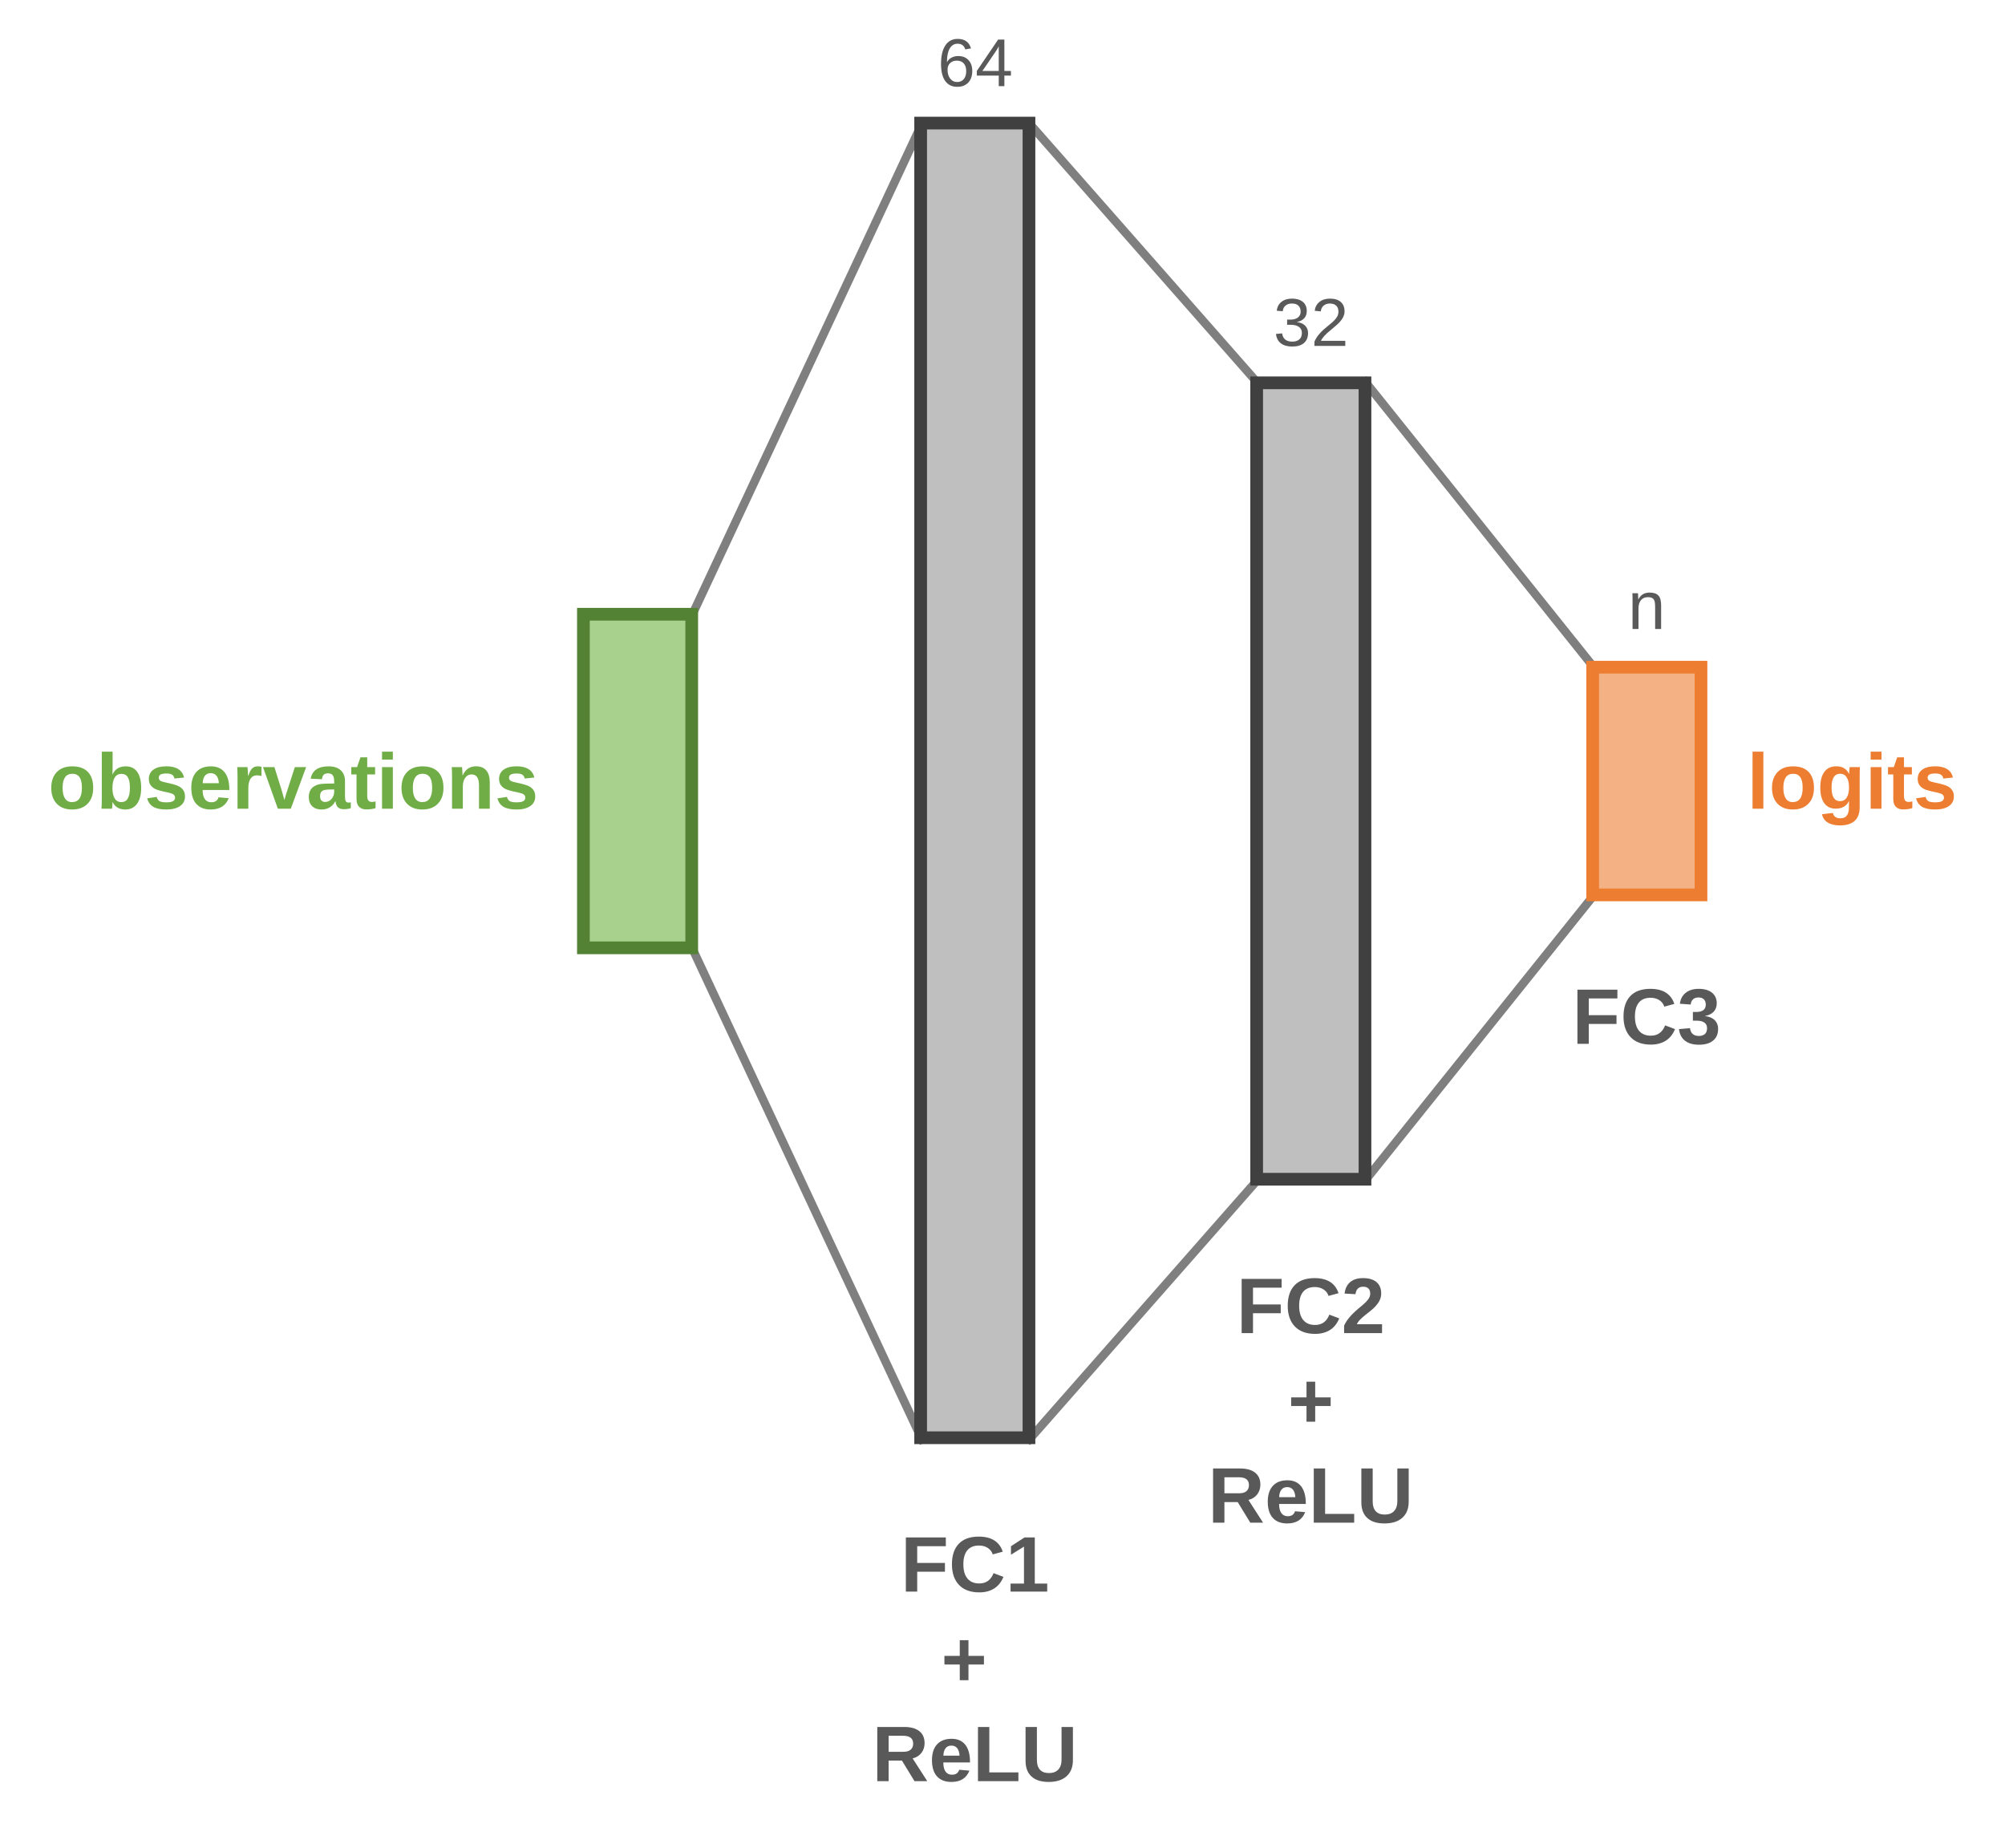
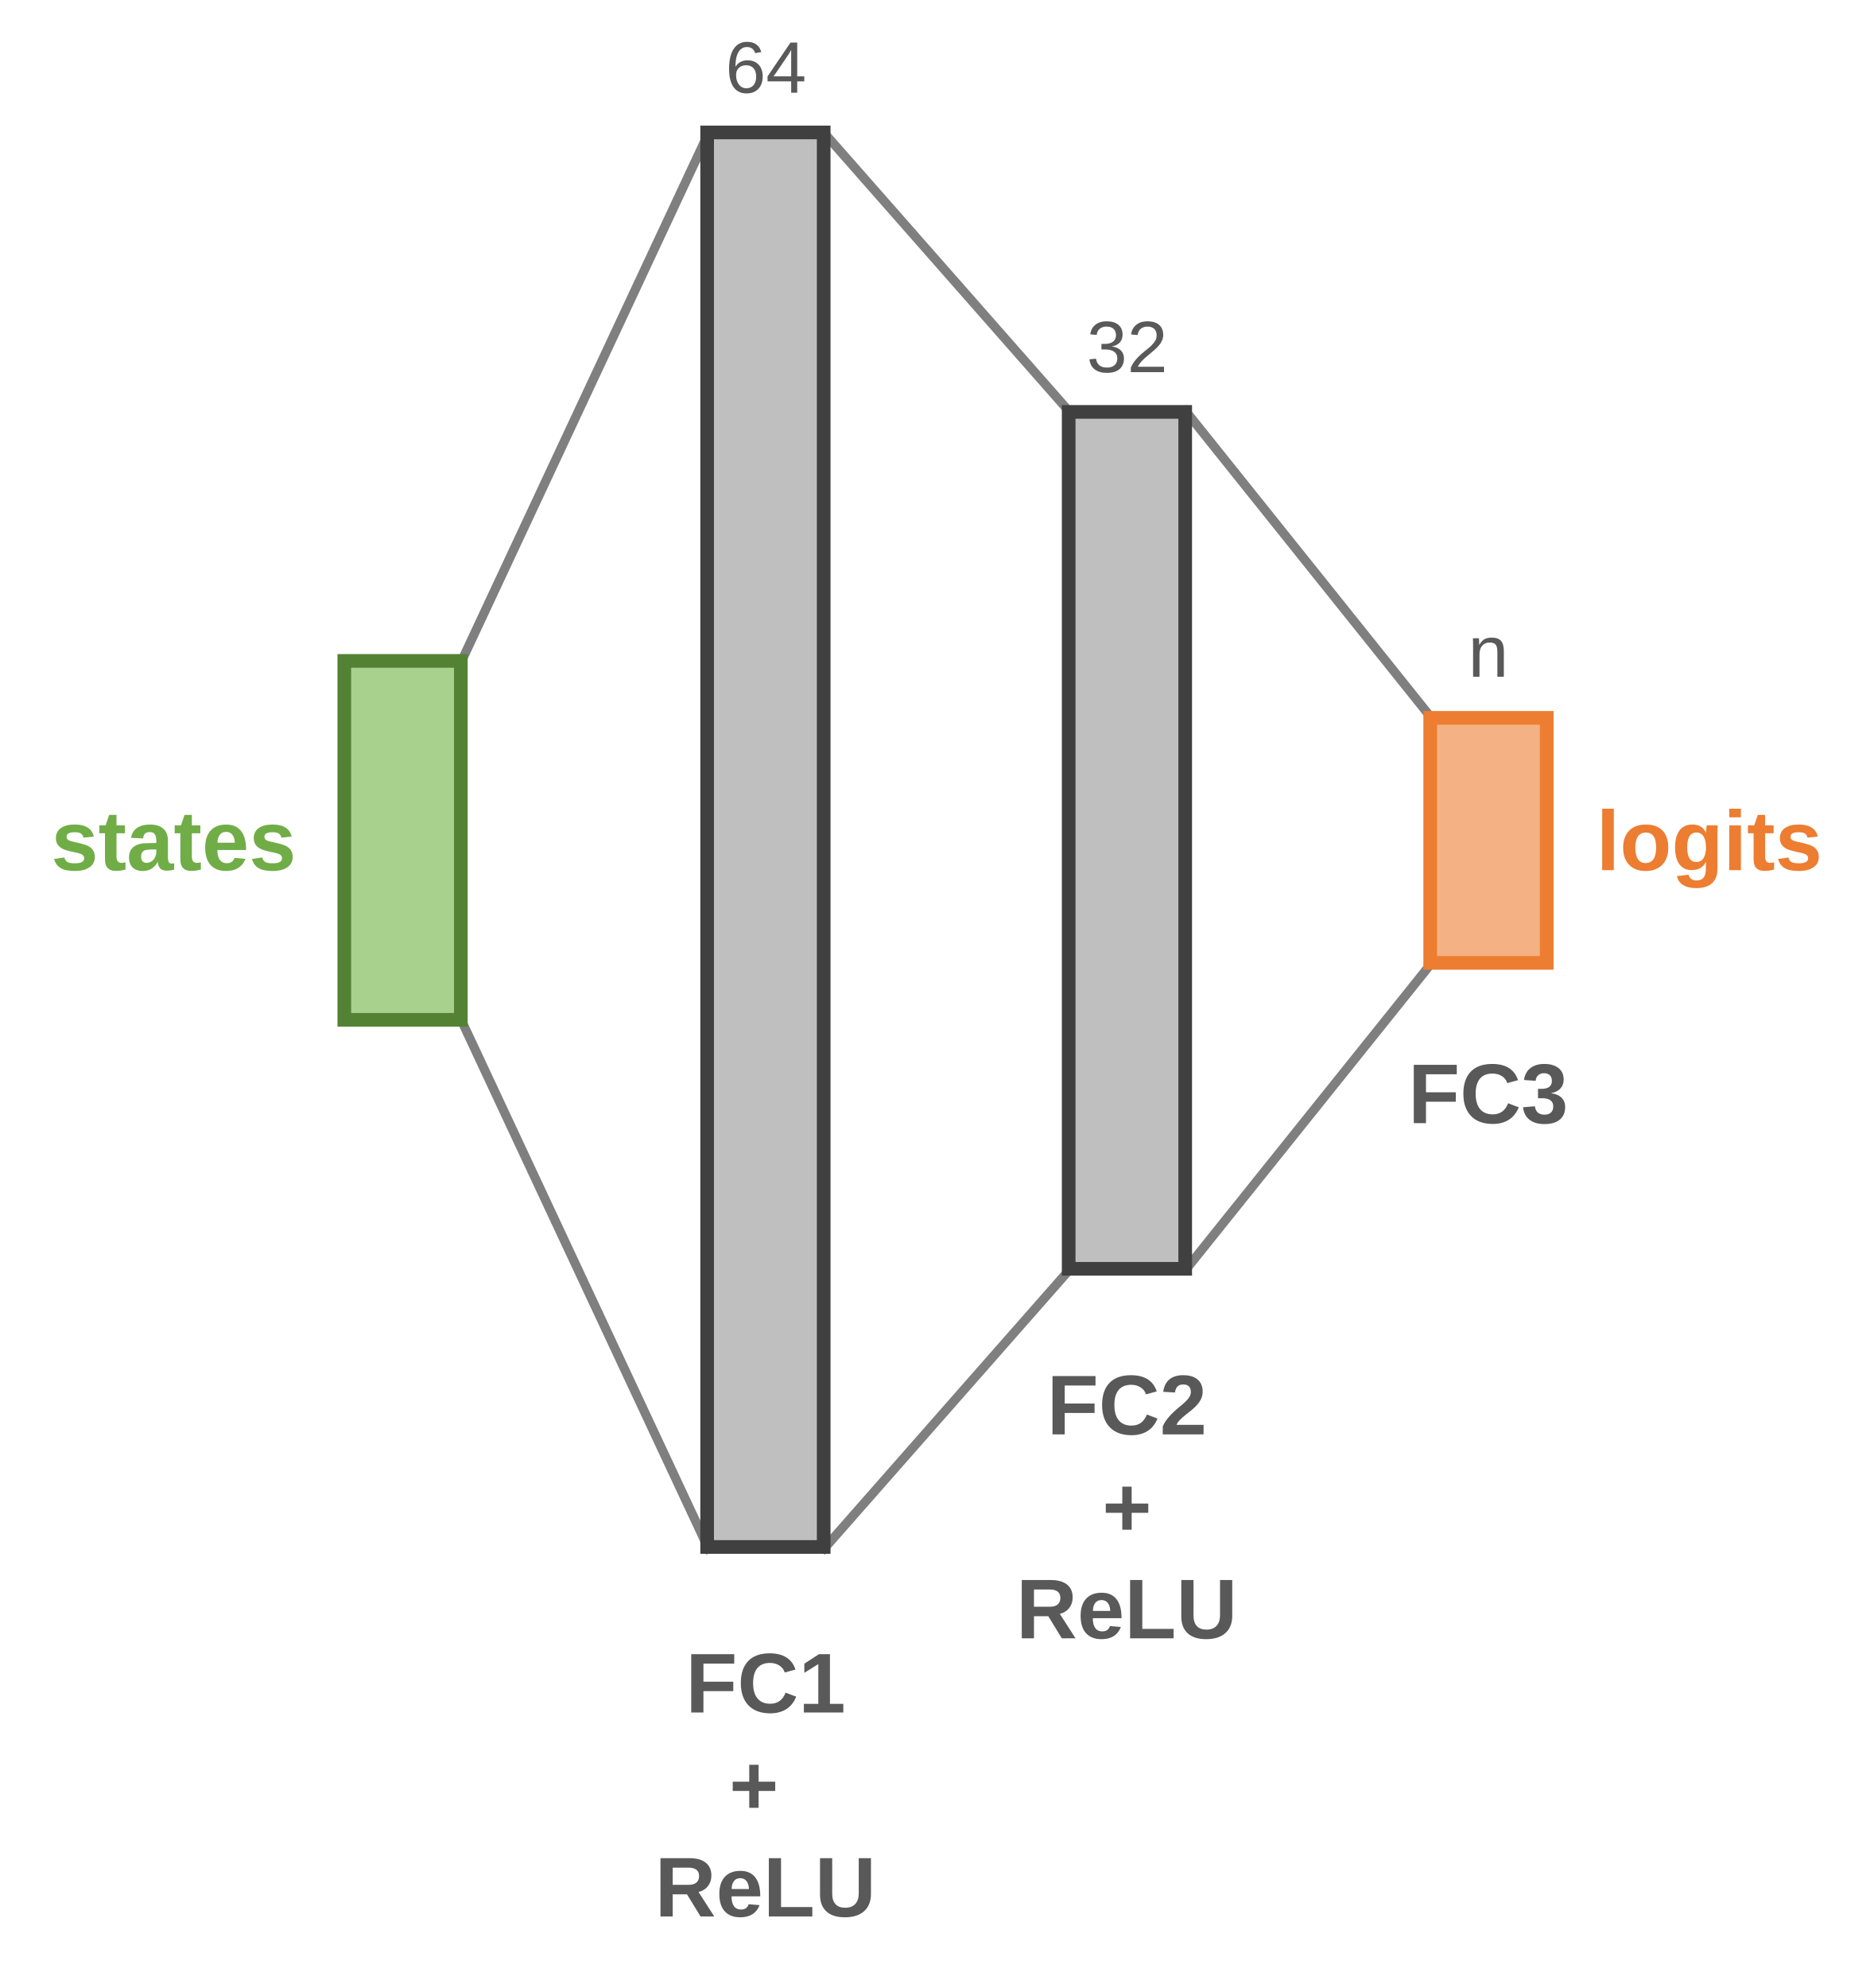
- <svg xmlns="http://www.w3.org/2000/svg" width="1629" height="1501" xml:space="preserve" overflow="hidden">
-   <g transform="translate(-4224 -933)">
+ <svg xmlns="http://www.w3.org/2000/svg" width="1415" height="1501" xml:space="preserve" overflow="hidden">
+   <defs>
+     <clipPath id="clip0">
+       <rect x="4438" y="933" width="1415" height="1501" />
+     </clipPath>
+   </defs>
+   <g clip-path="url(#clip0)" transform="translate(-4438 -933)">
    <path d="M5333.5 1243.5 5518.76 1474.88" stroke="#7F7F7F" stroke-width="6.875" stroke-linecap="square" stroke-miterlimit="8" stroke-dasharray="20.625 6.875" fill="none" fill-rule="evenodd" />
    <path d="M0 0 185.262 231.078" stroke="#7F7F7F" stroke-width="6.875" stroke-linecap="square" stroke-miterlimit="8" stroke-dasharray="20.625 6.875" fill="none" fill-rule="evenodd" transform="matrix(-1 0 0 1 5518.76 1660.5)" />
    <path d="M0 0 185.263 210.592" stroke="#7F7F7F" stroke-width="6.875" stroke-linecap="square" stroke-miterlimit="8" stroke-dasharray="20.625 6.875" fill="none" fill-rule="evenodd" transform="matrix(-1 0 0 1 5245.76 1891.5)" />
    <path d="M5060.5 1033.5 5245.76 1244.09" stroke="#7F7F7F" stroke-width="6.875" stroke-linecap="square" stroke-miterlimit="8" stroke-dasharray="20.625 6.875" fill="none" fill-rule="evenodd" />
    <path d="M0 0 186.511 398.782" stroke="#7F7F7F" stroke-width="6.875" stroke-linecap="square" stroke-miterlimit="8" stroke-dasharray="20.625 6.875" fill="none" fill-rule="evenodd" transform="matrix(-1 0 0 1 4973.01 1033.5)" />
    <path d="M4786.5 1703.5 4973.01 2102.28" stroke="#7F7F7F" stroke-width="6.875" stroke-linecap="square" stroke-miterlimit="8" stroke-dasharray="20.625 6.875" fill="none" fill-rule="evenodd" />
    <rect x="4972" y="1033" width="88" height="1068" stroke="#404040" stroke-width="10.312" stroke-miterlimit="8" fill="#BFBFBF" />
    <rect x="5245" y="1244" width="88" height="647" stroke="#404040" stroke-width="10.312" stroke-miterlimit="8" fill="#BFBFBF" />
    <text fill="#595959" font-family="Arial,Arial_MSFontService,sans-serif" font-weight="700" font-size="64" transform="matrix(1 0 0 1 4955.7 2226)">FC1</text>
    <text fill="#595959" font-family="Arial,Arial_MSFontService,sans-serif" font-weight="700" font-size="64" transform="matrix(1 0 0 1 4988.63 2303)">+ </text>
    <text fill="#595959" font-family="Arial,Arial_MSFontService,sans-serif" font-weight="700" font-size="64" transform="matrix(1 0 0 1 4932.48 2380)">ReLU</text>
    <text fill="#595959" font-family="Arial,Arial_MSFontService,sans-serif" font-weight="700" font-size="64" transform="matrix(1 0 0 1 5228.52 2016)">FC2</text>
    <text fill="#595959" font-family="Arial,Arial_MSFontService,sans-serif" font-weight="700" font-size="64" transform="matrix(1 0 0 1 5270.34 2093)">+</text>
    <text fill="#595959" font-family="Arial,Arial_MSFontService,sans-serif" font-weight="700" font-size="64" transform="matrix(1 0 0 1 5205.3 2170)">ReLU</text>
    <text fill="#595959" font-family="Arial,Arial_MSFontService,sans-serif" font-weight="700" font-size="64" transform="matrix(1 0 0 1 5501.33 1781)">FC3</text>
    <rect x="4698" y="1432" width="88" height="271" stroke="#548235" stroke-width="10.312" stroke-miterlimit="8" fill="#A9D18E" />
    <rect x="5518" y="1475" width="88" height="185" stroke="#ED7D31" stroke-width="10.312" stroke-miterlimit="8" fill="#F4B183" />
-     <text fill="#70AD47" font-family="Arial,Arial_MSFontService,sans-serif" font-weight="700" font-size="64" transform="matrix(1 0 0 1 4263.14 1590)">observations</text>
+     <text fill="#70AD47" font-family="Arial,Arial_MSFontService,sans-serif" font-weight="700" font-size="64" transform="matrix(1 0 0 1 4476.63 1590)">states</text>
    <text fill="#ED7D31" font-family="Arial,Arial_MSFontService,sans-serif" font-weight="700" font-size="64" transform="matrix(1 0 0 1 5643.42 1590)">logits</text>
    <text fill="#595959" font-family="Arial,Arial_MSFontService,sans-serif" font-weight="400" font-size="55" transform="matrix(1 0 0 1 4985.77 1003)">64</text>
    <text fill="#595959" font-family="Arial,Arial_MSFontService,sans-serif" font-weight="400" font-size="55" transform="matrix(1 0 0 1 5258.58 1214)">32</text>
    <text fill="#595959" font-family="Arial,Arial_MSFontService,sans-serif" font-weight="400" font-size="55" transform="matrix(1 0 0 1 5546.59 1444)">n</text>
  </g>
</svg>
